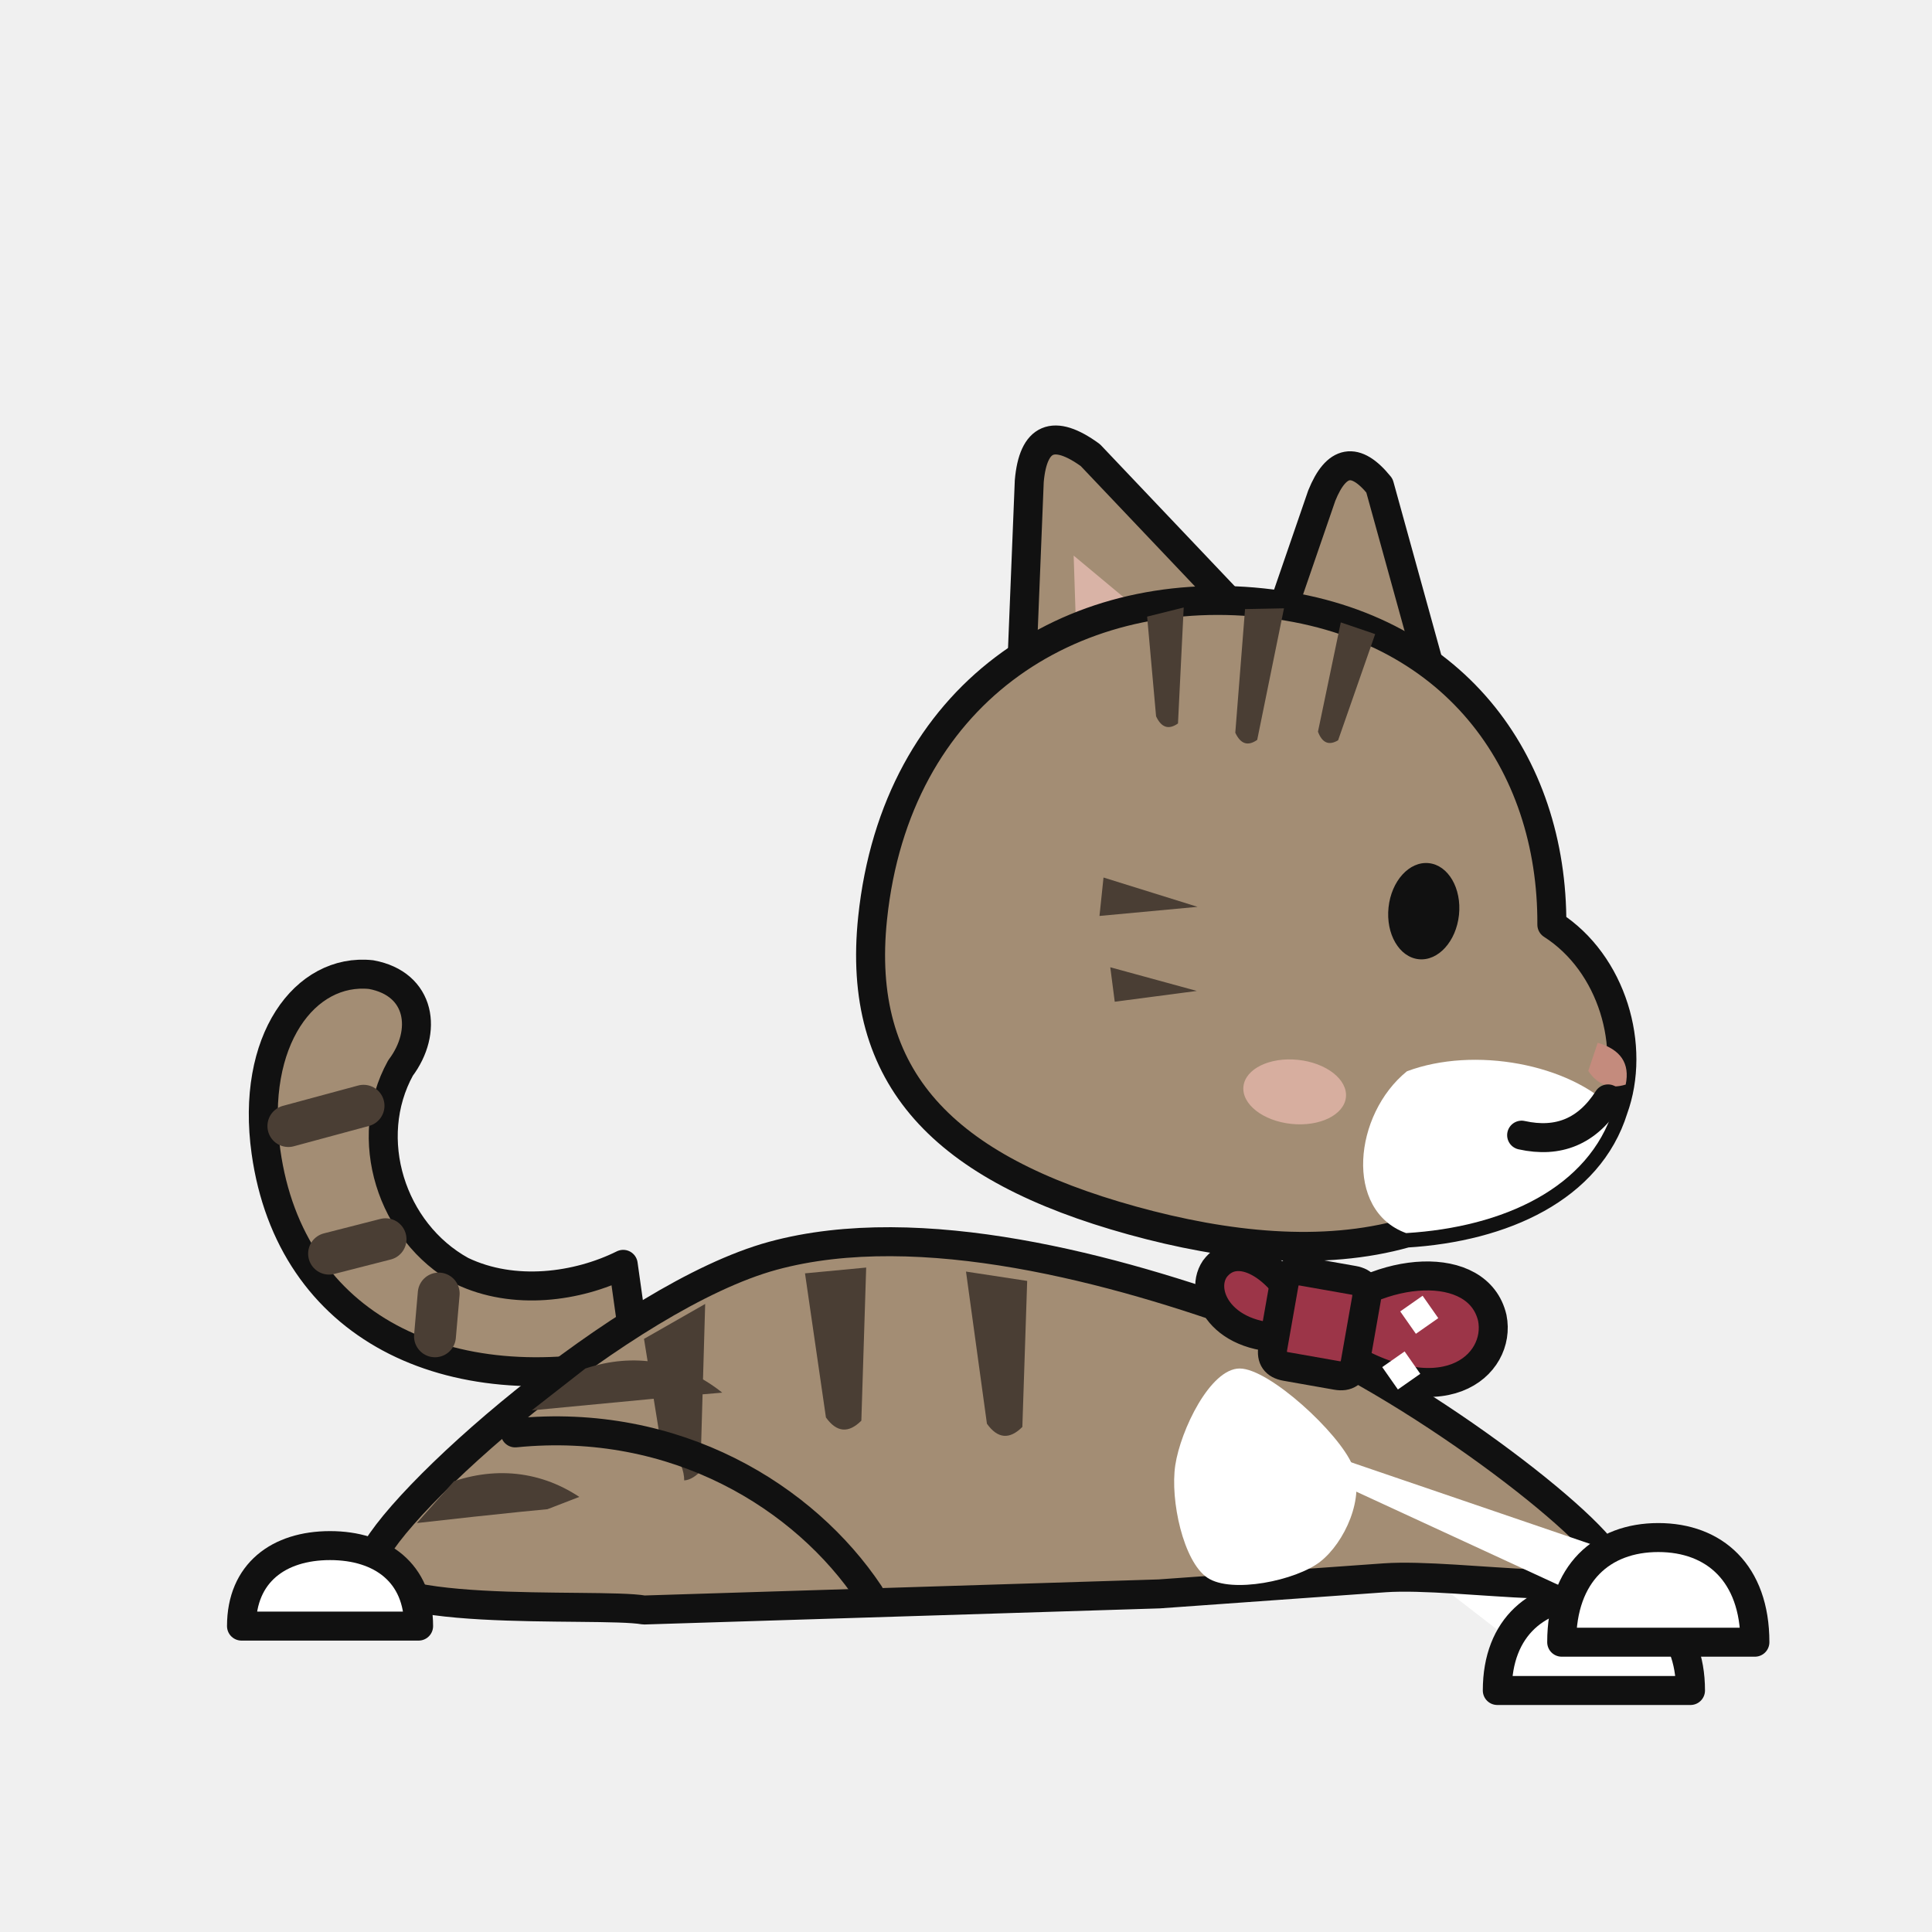
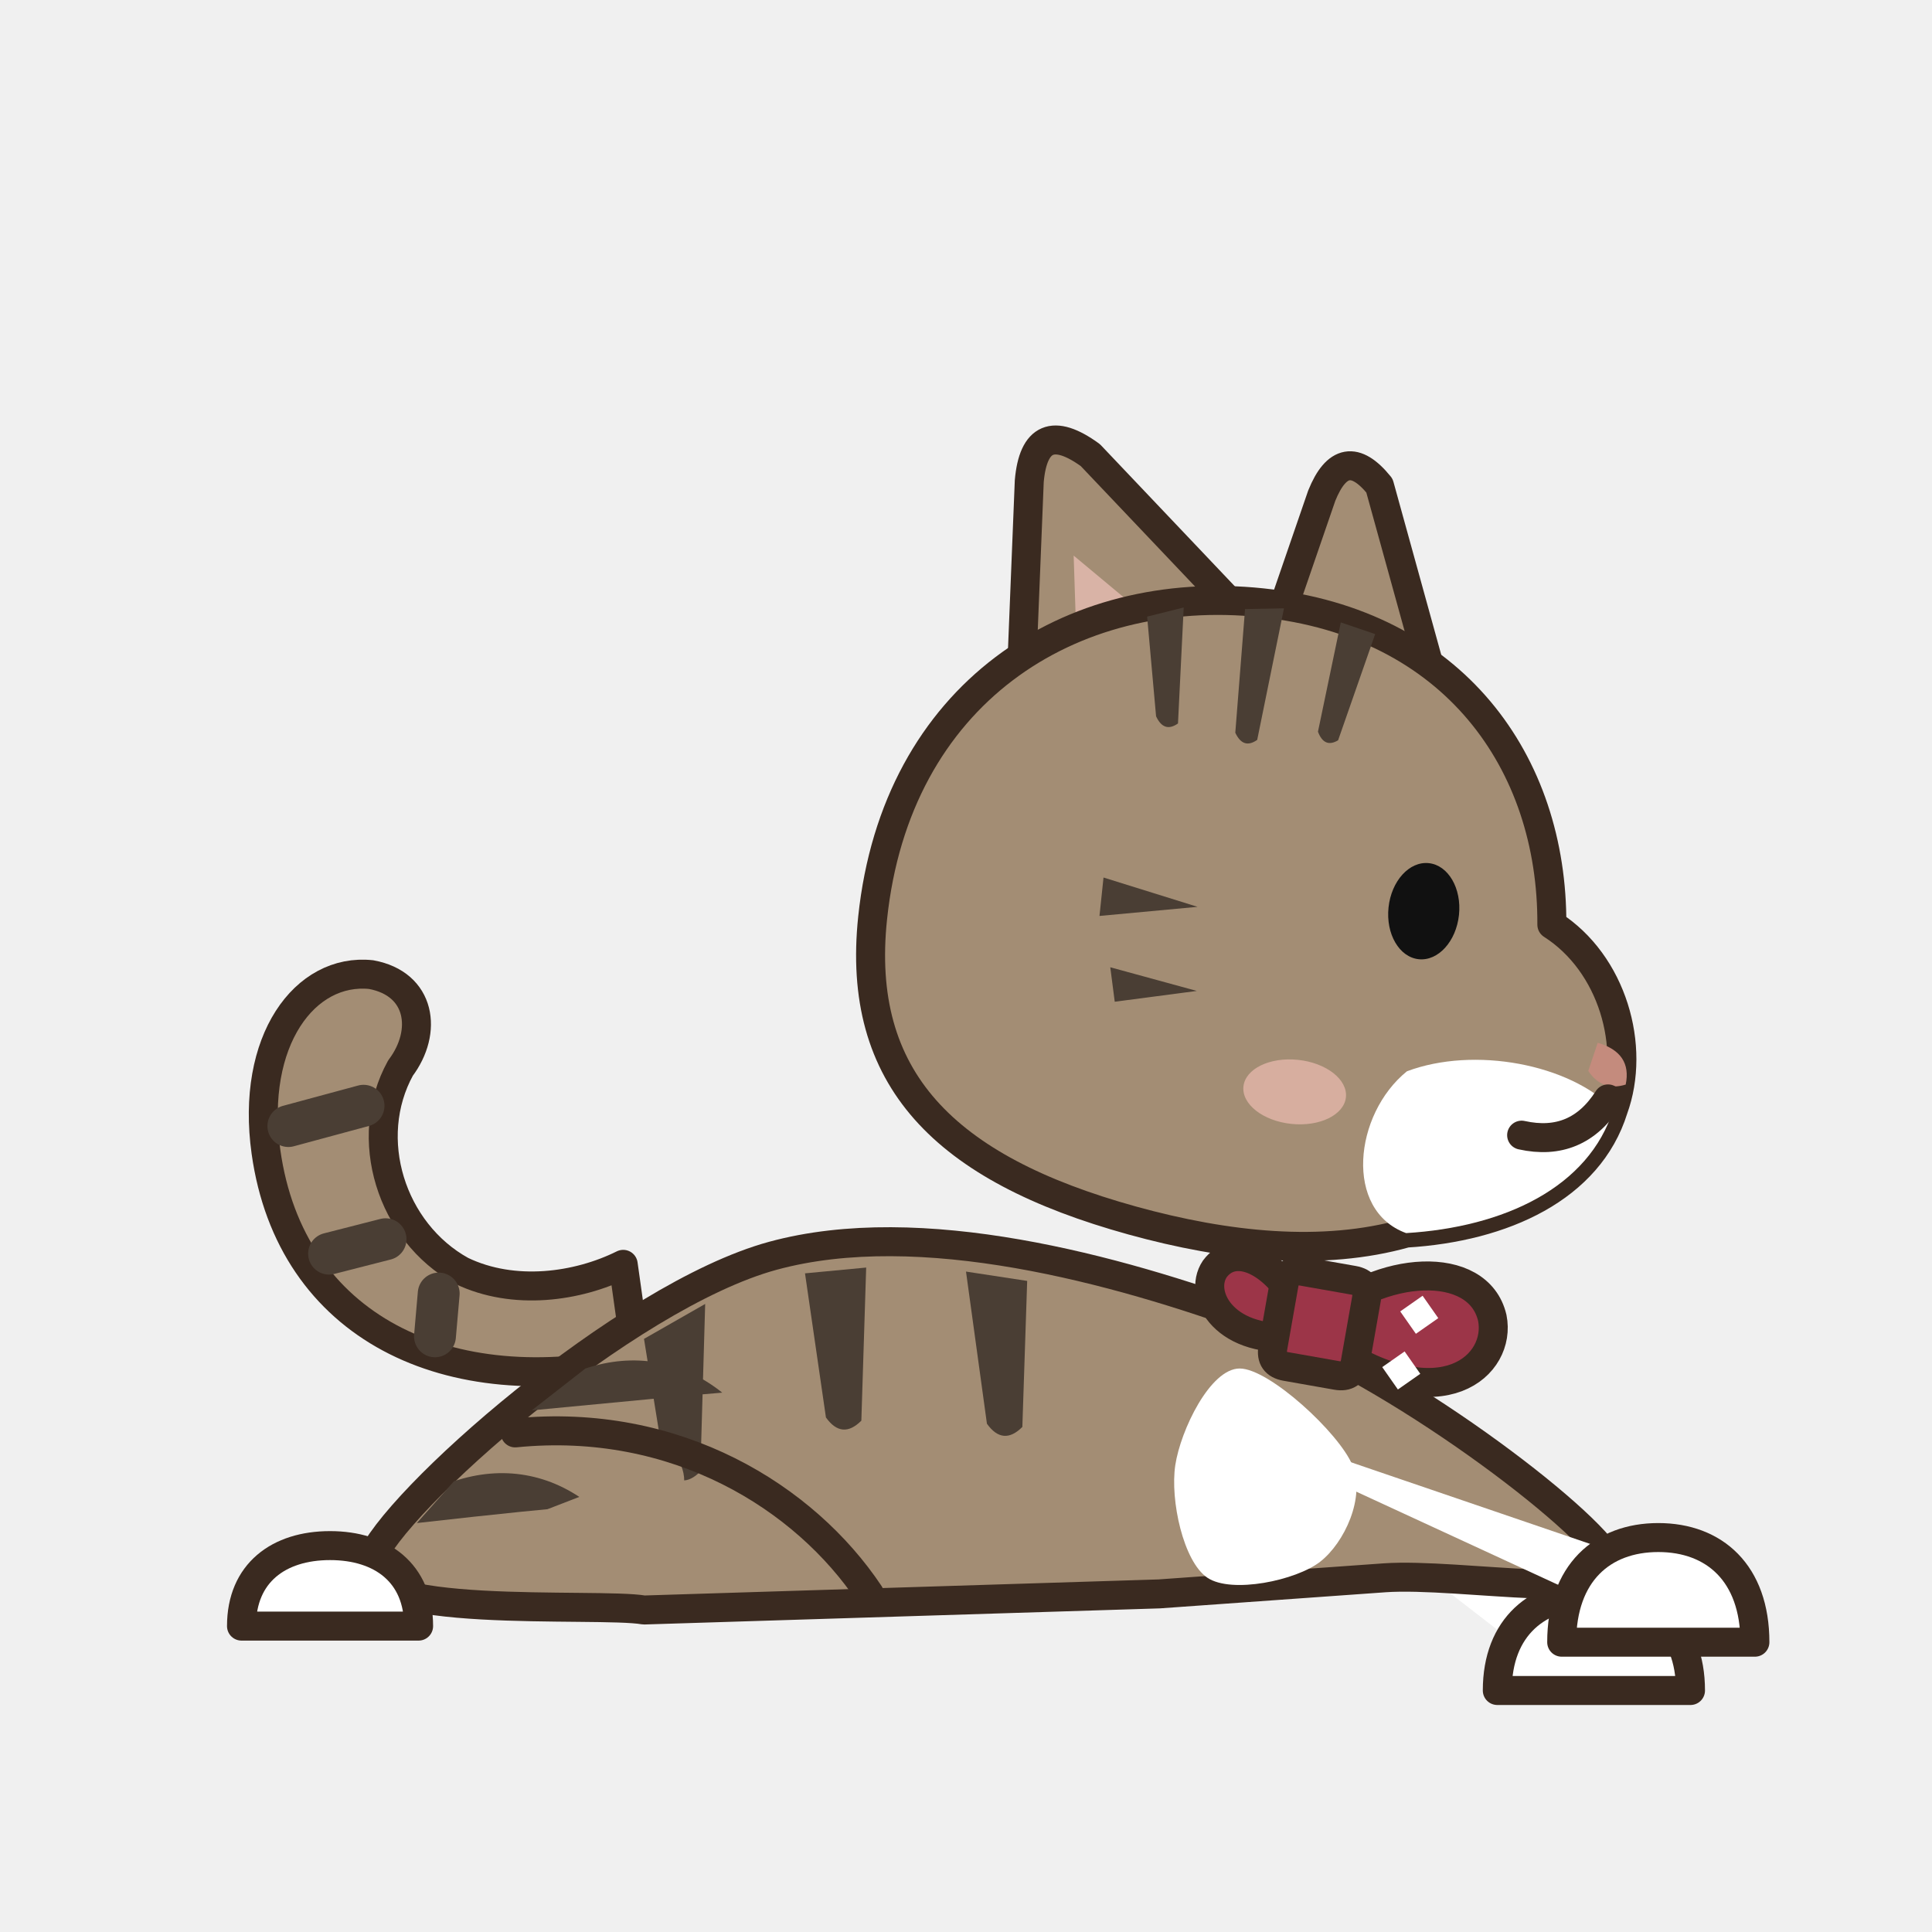
<svg xmlns="http://www.w3.org/2000/svg" viewBox="0 0 120 120" width="120" height="120">
  <g id="cat" transform="translate(60 112)">
    <g id="tail" transform="translate(-24 -24) rotate(-8)">
-       <path id="tail-shape" d="M4 -3C-8 -2 -17 -8 -17 -19C-17 -26 -13 -30 -9 -29C-6 -28 -6 -25 -8 -23C-11 -19 -10 -13 -6 -10C-3 -8 1 -8 4 -9Z" fill="#A38D74" stroke="#111111" stroke-width="1.8" stroke-linejoin="round" />
+       <path id="tail-shape" d="M4 -3C-8 -2 -17 -8 -17 -19C-17 -26 -13 -30 -9 -29C-6 -28 -6 -25 -8 -23C-11 -19 -10 -13 -6 -10C-3 -8 1 -8 4 -9Z" fill="#A38D74" stroke="#3A2A20" stroke-width="1.8" stroke-linejoin="round" />
      <path id="tail-stripes" d="M-7.6 -8.8L-8.2 -6.2M-10.4 -12.6L-14 -12.2M-10.6 -21L-15.4 -20.4" fill="none" stroke="#4A3E34" stroke-width="2.6" stroke-linecap="round" />
    </g>
    <g id="leg-front-far" transform="translate(20 -22)">
      <path id="leg-front-far-shaft" d="M-2 0A2 2 0 0 1 2 0A2 2 0 0 1 -2 0ZM-1.5 0L1.5 0L18 10L14 12Z" fill="#FFFFFF" />
-       <path id="leg-front-far-paw" d="M13 15C13 11.04 15.52 9 19 9C22.48 9 25 11.04 25 15Z" fill="#FFFFFF" stroke="#111111" stroke-width="1.8" stroke-linejoin="round" />
+       <path id="leg-front-far-paw" d="M13 15C13 11.04 15.52 9 19 9C22.48 9 25 11.04 25 15Z" fill="#FFFFFF" stroke="#3A2A20" stroke-width="1.8" stroke-linejoin="round" />
    </g>
    <g id="body">
-       <path id="body-shape" d="M-20 -12C-22.83 -12.5 -38.33 -11.33 -37 -15C-35.67 -18.67 -21.17 -31.5 -12 -34C-2.83 -36.5 9.33 -33.17 18 -30C26.67 -26.83 38.67 -17.67 40 -15C41.33 -12.33 30.67 -14.33 26 -14C21.33 -13.67 14.33 -13.17 12 -13Z" fill="#A38D74" stroke="#111111" stroke-width="1.8" stroke-linejoin="round" />
+       <path id="body-shape" d="M-20 -12C-22.83 -12.5 -38.33 -11.33 -37 -15C-35.67 -18.67 -21.17 -31.5 -12 -34C-2.83 -36.5 9.33 -33.17 18 -30C26.67 -26.83 38.67 -17.67 40 -15C41.33 -12.33 30.67 -14.33 26 -14C21.33 -13.67 14.33 -13.17 12 -13Z" fill="#A38D74" stroke="#3A2A20" stroke-width="1.8" stroke-linejoin="round" />
      <path id="body-stripes" d="M-20 -28.84L-16.2 -31.01L-16.5 -20.6Q-17.7 -19.4 -18.7 -20.8ZM-10 -32.91L-6.2 -33.27L-6.5 -23.76Q-7.7 -22.56 -8.7 -23.96ZM0 -33.02L3.8 -32.44L3.5 -23.37Q2.3 -22.17 1.3 -23.57ZM-23.64 -27C-20.64 -28 -17.64 -27.5 -15.14 -25.5C-17.64 -25.3 -20.64 -25 -26.97 -24.4ZM-31.8 -20C-28.8 -21 -25.8 -20.5 -23.3 -18.5C-25.8 -18.3 -28.8 -18 -34.11 -17.4Z" fill="#4A3E34" />
      <path id="chest" d="M17 -27C18.83 -27 23.17 -23 24 -21C24.83 -19 23.5 -16.17 22 -15C20.5 -13.83 16.5 -13 15 -14C13.5 -15 12.67 -18.83 13 -21C13.33 -23.17 15.17 -27 17 -27Z" fill="#FFFFFF" />
    </g>
    <g id="leg-hind-near" transform="translate(-20 -20)">
      <path id="leg-hind-near-shaft" d="M-2.5 0A2.5 2.5 0 0 1 2.5 0A2.5 2.5 0 0 1 -2.5 0ZM-1.5 0L1.5 0L-13 6L-17 6Z" fill="#A38D74" />
-       <path id="haunch-line" d="M14 7C10 1 2 -4 -8 -3" fill="none" stroke="#111111" stroke-width="1.8" stroke-linecap="round" />
-       <path id="leg-hind-near-paw" d="M-25 9C-25 5.7 -22.69 4 -19.5 4C-16.31 4 -14 5.7 -14 9Z" fill="#FFFFFF" stroke="#111111" stroke-width="1.8" stroke-linejoin="round" />
+       <path id="haunch-line" d="M14 7C10 1 2 -4 -8 -3" fill="none" stroke="#3A2A20" stroke-width="1.8" stroke-linecap="round" />
+       <path id="leg-hind-near-paw" d="M-25 9C-25 5.7 -22.69 4 -19.5 4C-16.31 4 -14 5.7 -14 9Z" fill="#FFFFFF" stroke="#3A2A20" stroke-width="1.8" stroke-linejoin="round" />
    </g>
    <g id="leg-front-near" transform="translate(20 -22)">
      <path id="leg-front-near-shaft" d="M-2 0A2 2 0 0 1 2 0A2 2 0 0 1 -2 0ZM-1.5 0L1.5 0L22 7L18 9Z" fill="#FFFFFF" />
-       <path id="leg-front-near-paw" d="M17 12C17 7.71 19.52 5.5 23 5.5C26.48 5.5 29 7.71 29 12Z" fill="#FFFFFF" stroke="#111111" stroke-width="1.8" stroke-linejoin="round" />
+       <path id="leg-front-near-paw" d="M17 12C17 7.71 19.52 5.5 23 5.5C26.48 5.5 29 7.71 29 12Z" fill="#FFFFFF" stroke="#3A2A20" stroke-width="1.8" stroke-linejoin="round" />
    </g>
    <g id="head" transform="translate(12 -33) rotate(6)">
      <g id="ear-right" transform="translate(8 -38)">
-         <path id="ear-right-shape" d="M-6 2L-3 -11Q-2 -14.5 0.5 -12L6 2Z" fill="#A38D74" stroke="#111111" stroke-width="1.8" stroke-linejoin="round" />
+         <path id="ear-right-shape" d="M-6 2L-3 -11Q-2 -14.5 0.5 -12L6 2Z" fill="#A38D74" stroke="#3A2A20" stroke-width="1.8" stroke-linejoin="round" />
      </g>
      <g id="ear-left" transform="translate(-4 -37) rotate(-15)">
-         <path id="ear-left-shape" d="M-9 2L-6 -13Q-5 -17 -2 -14L9 2Z" fill="#A38D74" stroke="#111111" stroke-width="1.8" stroke-linejoin="round" />
+         <path id="ear-left-shape" d="M-9 2L-6 -13Q-5 -17 -2 -14L9 2Z" fill="#A38D74" stroke="#3A2A20" stroke-width="1.8" stroke-linejoin="round" />
        <path id="ear-left-inner" d="M-5 0L-4 -8L3 0Z" fill="#D9B3A6" />
      </g>
-       <path id="head-shape" d="M-20 -20C-20 -34 -10 -42 2 -42C14 -42 21 -34 22 -24C26 -22 28 -17 27 -13C26 -8 21 -5 15 -4C10 -2 4 -2 -2 -3C-14 -5 -20 -10 -20 -20Z" fill="#A38D74" stroke="#111111" stroke-width="1.8" stroke-linejoin="round" />
+       <path id="head-shape" d="M-20 -20C-20 -34 -10 -42 2 -42C14 -42 21 -34 22 -24C26 -22 28 -17 27 -13C26 -8 21 -5 15 -4C10 -2 4 -2 -2 -3C-14 -5 -20 -10 -20 -20Z" fill="#A38D74" stroke="#3A2A20" stroke-width="1.8" stroke-linejoin="round" />
      <path id="head-stripes" d="M1 -41.5L3.4 -41.8L2.6 -33.5Q1.8 -32.8 1.2 -33.8ZM-5 -40.4L-2.8 -41.2L-2.4 -34Q-3.2 -33.3 -3.8 -34.3ZM7 -41.3L9.2 -40.8L7.6 -34Q6.8 -33.4 6.3 -34.4ZM-6 -24L0 -22.8L-6 -21.6ZM-5 -18.5L0.5 -17.6L-4.5 -16.4Z" fill="#4A3E34" />
      <path id="muzzle" d="M14 -14C18 -16 24 -15.5 27 -13C26 -8 21 -5 15 -4C11 -5 11 -11 14 -14Z" fill="#FFFFFF" />
      <path id="cheeks" d="M4 -12a3.2 2 0 1 0 6.4 0a3.2 2 0 1 0 -6.4 0Z" fill="#D7AE9F" />
      <g id="eyes-open" transform="translate(14 -24)">
        <path d="M-2.2 0a2.2 3 0 1 0 4.4 0a2.2 3 0 1 0 -4.4 0Z" fill="#111111" />
      </g>
      <g id="eyes-closed" transform="translate(14 -24)" opacity="0">
-         <path d="M-3 -0.5Q0 2.5 3 -0.5" fill="none" stroke="#111111" stroke-width="1.8" stroke-linecap="round" />
+         <path d="M-3 -0.5Q0 2.5 3 -0.5" fill="none" stroke="#3A2A20" stroke-width="1.8" stroke-linecap="round" />
      </g>
      <g id="eyes-happy" transform="translate(14 -24)" opacity="0">
-         <path d="M-3 1Q0 -2.5 3 1" fill="none" stroke="#111111" stroke-width="1.8" stroke-linecap="round" />
+         <path d="M-3 1Q0 -2.5 3 1" fill="none" stroke="#3A2A20" stroke-width="1.8" stroke-linecap="round" />
      </g>
      <path id="nose" d="M25.6 -17Q27.8 -16.6 27.6 -14.6Q26.2 -14 25.2 -15.2Z" fill="#C48B7D" />
-       <path id="mouth" d="M26.6 -13.6Q25 -10.4 21.5 -10.8" fill="none" stroke="#111111" stroke-width="1.8" stroke-linecap="round" />
+       <path id="mouth" d="M26.6 -13.6Q25 -10.4 21.5 -10.8" fill="none" stroke="#3A2A20" stroke-width="1.8" stroke-linecap="round" />
    </g>
    <g id="bow" transform="translate(22 -30) rotate(10)">
-       <path id="bow-loops" d="M0 0C3 -4 9 -5.5 10.5 -2C11.6 0.8 8.5 4.8 1 1.5ZM-1 0C-3 -3 -6 -4 -7 -2C-7.8 -0.2 -5.5 2.6 -1 1.2Z" fill="#9C3548" stroke="#111111" stroke-width="1.8" stroke-linejoin="round" />
+       <path id="bow-loops" d="M0 0C3 -4 9 -5.5 10.5 -2C11.6 0.8 8.5 4.8 1 1.5ZM-1 0C-3 -3 -6 -4 -7 -2C-7.8 -0.2 -5.5 2.6 -1 1.2Z" fill="#9C3548" stroke="#3A2A20" stroke-width="1.8" stroke-linejoin="round" />
      <path id="bow-pattern" d="M6 -2.6l1.2 1.2l-1.2 1.2l-1.2 -1.2ZM5.5 1l1.2 1.2l-1.2 1.2l-1.2 -1.2Z" fill="#FFFFFF" />
-       <path id="bow-knot" d="M-1.6 -2.8H1.6Q2.6 -2.8 2.6 -1.8V2.2Q2.6 3.2 1.6 3.2H-1.6Q-2.6 3.2 -2.6 2.2V-1.8Q-2.6 -2.8 -1.6 -2.8Z" fill="#9C3548" stroke="#111111" stroke-width="1.8" stroke-linejoin="round" />
+       <path id="bow-knot" d="M-1.6 -2.8H1.6Q2.6 -2.8 2.6 -1.8V2.2Q2.6 3.2 1.6 3.2H-1.6Q-2.6 3.2 -2.6 2.2V-1.8Q-2.6 -2.8 -1.6 -2.8Z" fill="#9C3548" stroke="#3A2A20" stroke-width="1.8" stroke-linejoin="round" />
    </g>
  </g>
</svg>
